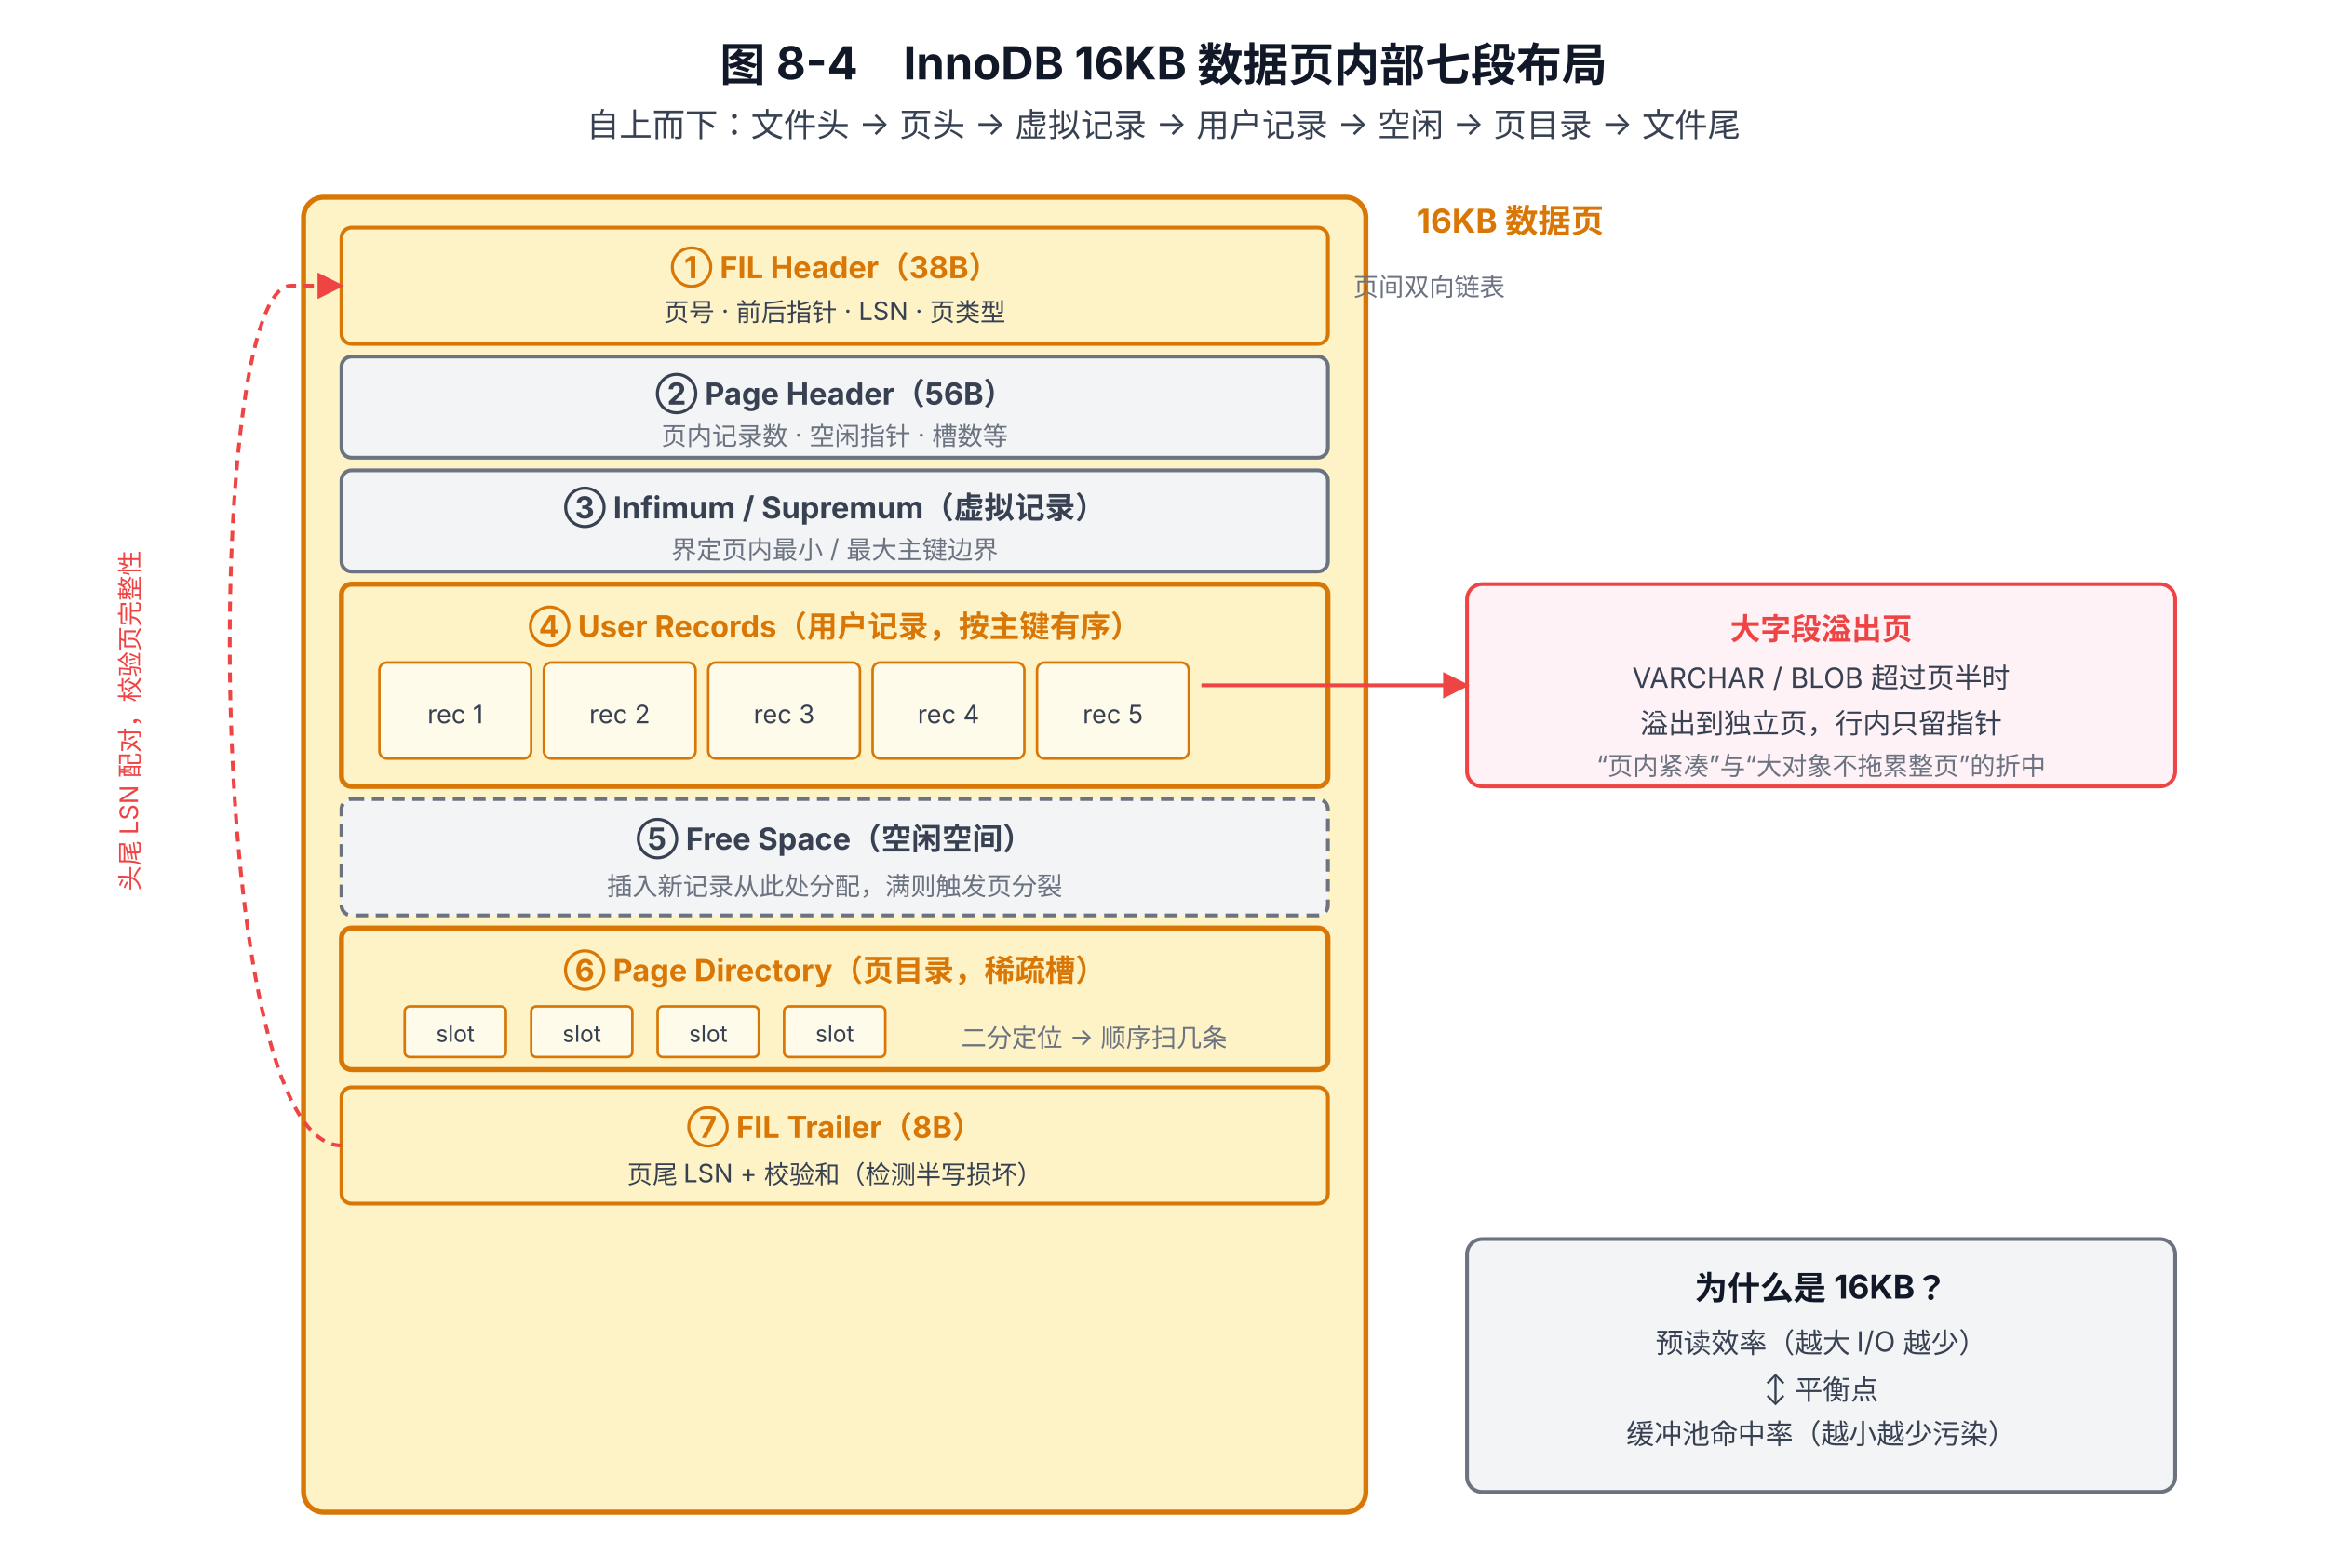
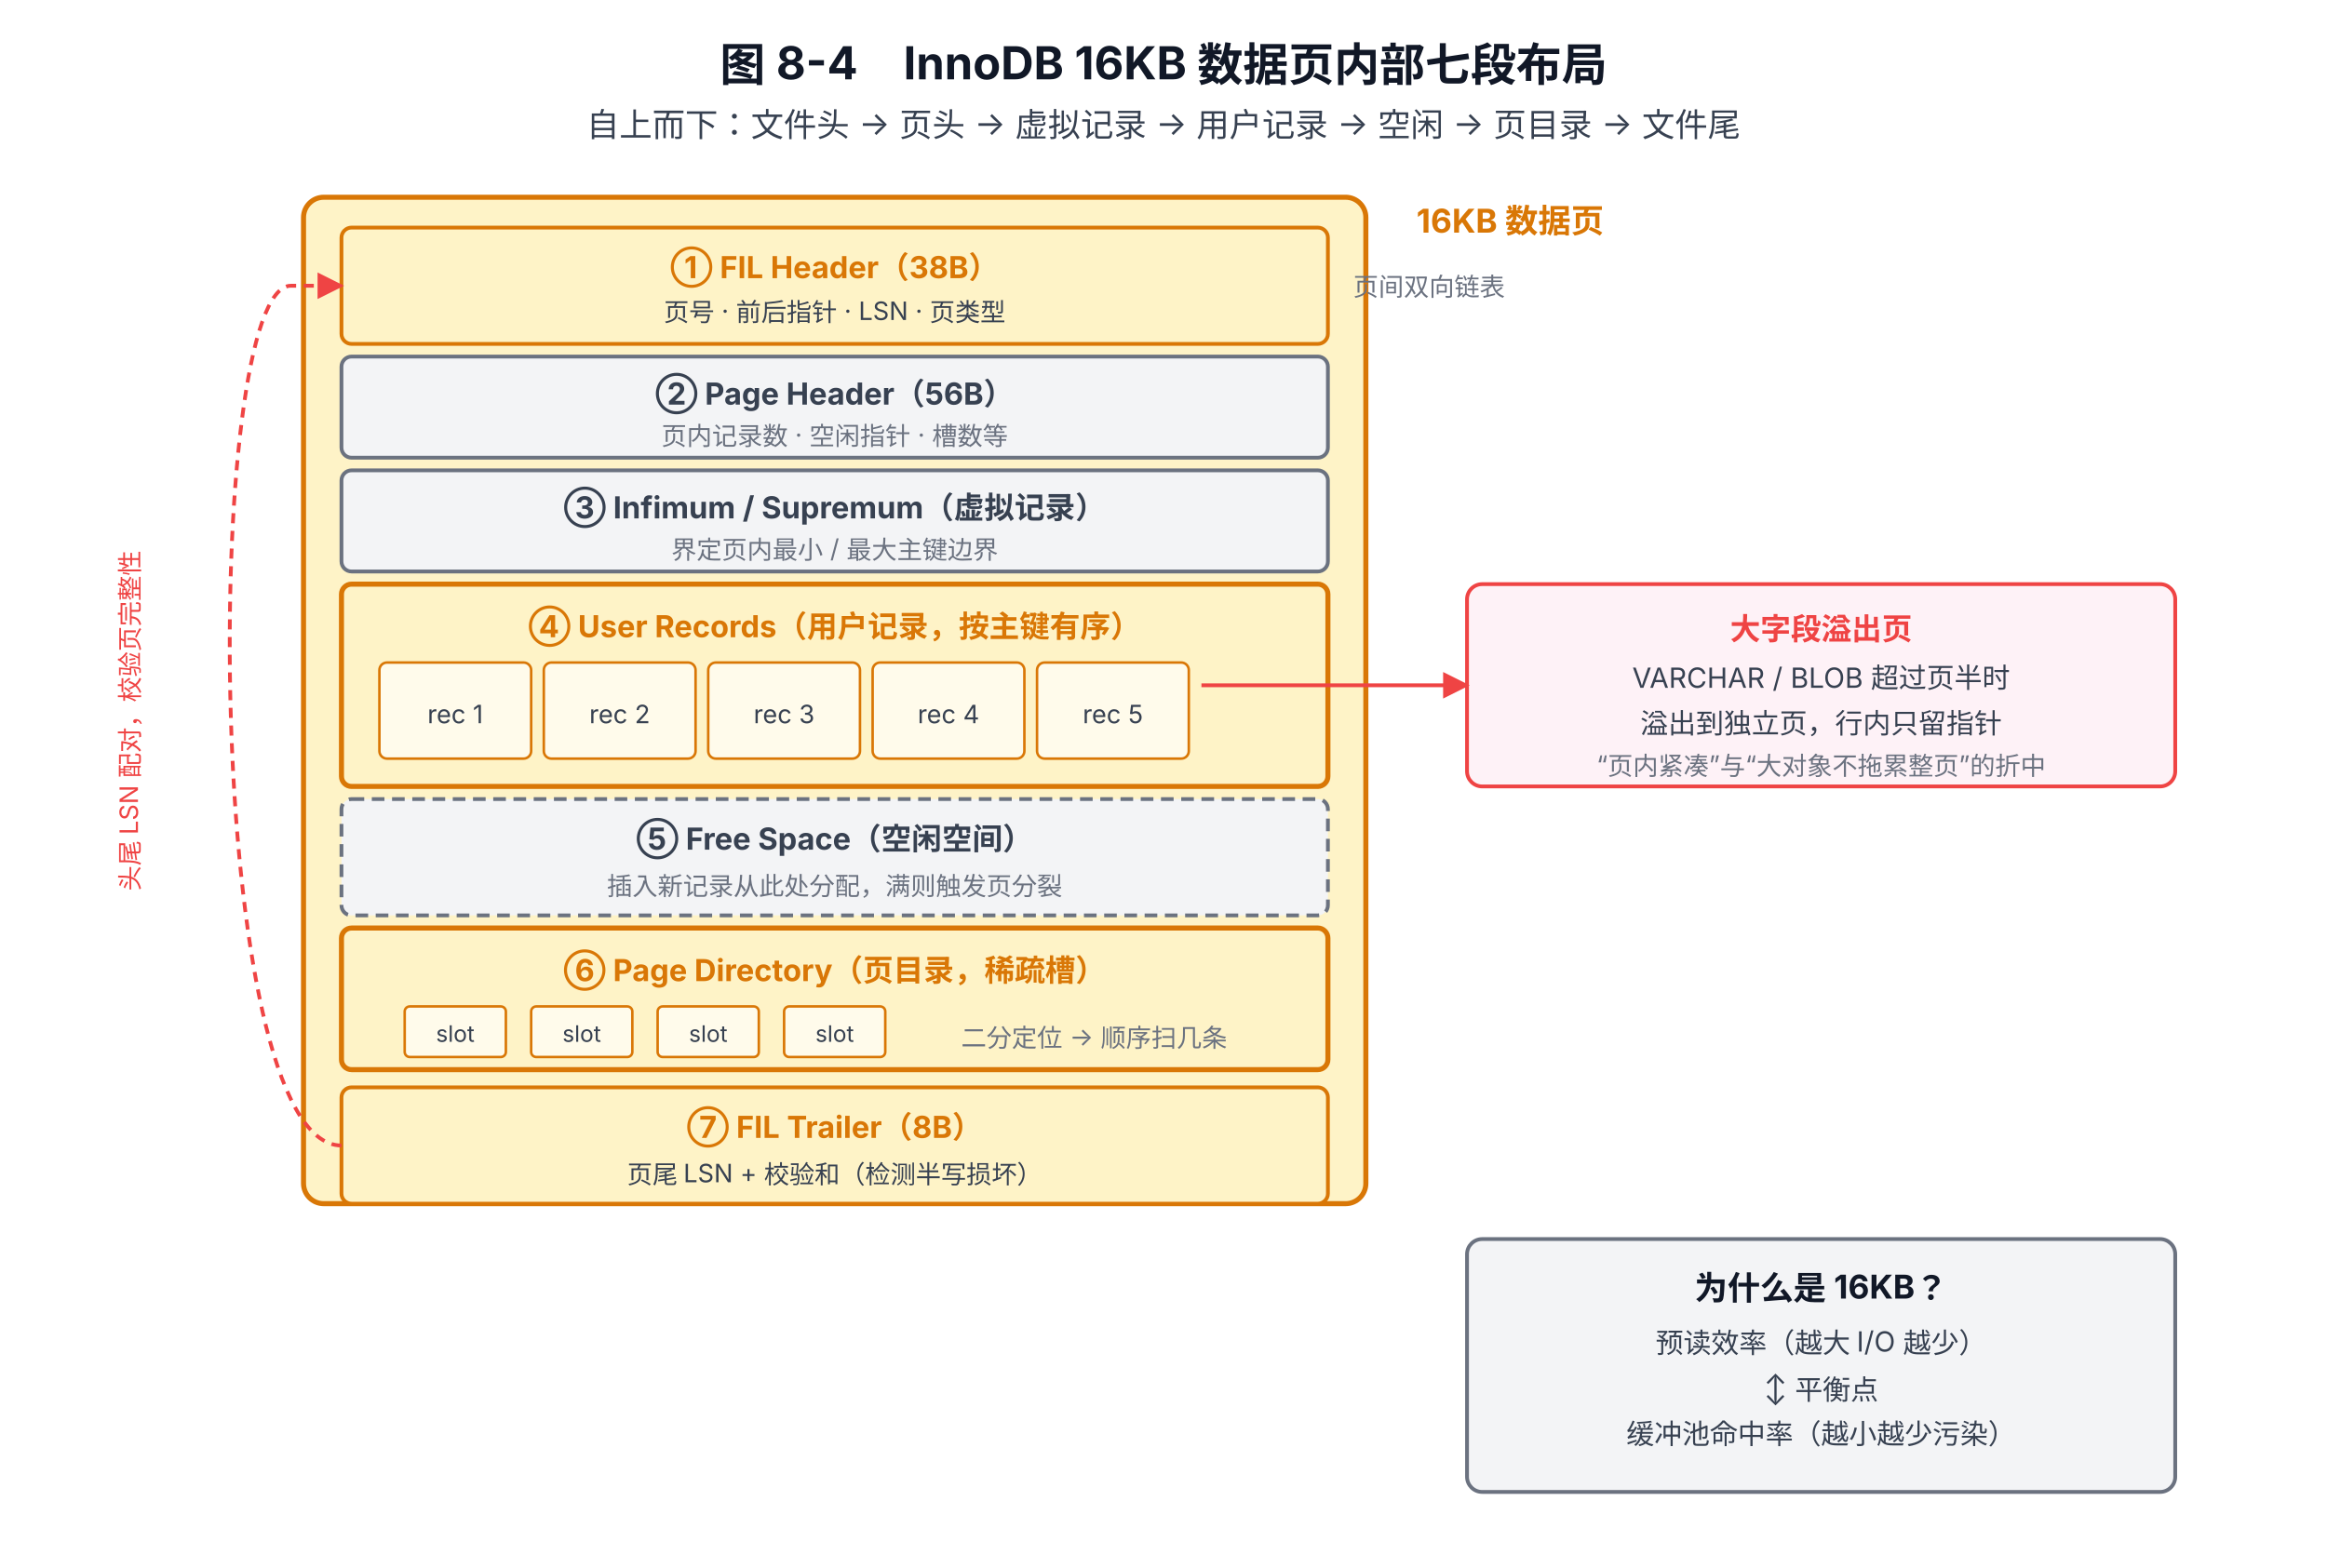
<svg xmlns="http://www.w3.org/2000/svg" viewBox="0 0 920 620" font-family="system-ui, -apple-system, 'PingFang SC', 'Microsoft YaHei', sans-serif">
  <defs>
    <marker id="arrow" viewBox="0 0 10 10" refX="9" refY="5" markerWidth="7" markerHeight="7" orient="auto-start-reverse">
      <path d="M0,0 L10,5 L0,10 z" fill="#4B5563" />
    </marker>
    <marker id="arrowR" viewBox="0 0 10 10" refX="9" refY="5" markerWidth="7" markerHeight="7" orient="auto-start-reverse">
      <path d="M0,0 L10,5 L0,10 z" fill="#EF4444" />
    </marker>
  </defs>
  <text x="460" y="32" text-anchor="middle" font-size="18" font-weight="700" fill="#111827">图 8-4　InnoDB 16KB 数据页内部七段布局</text>
  <text x="460" y="54" text-anchor="middle" font-size="13" fill="#374151">自上而下：文件头 → 页头 → 虚拟记录 → 用户记录 → 空闲 → 页目录 → 文件尾</text>
-   <rect x="120" y="78" width="420" height="520" rx="8" fill="#FEF3C7" stroke="#D97706" stroke-width="2" />
+   <rect x="120" y="78" width="420" height="398" rx="8" fill="#FEF3C7" stroke="#D97706" stroke-width="2" />
  <text x="560" y="92" font-size="13" font-weight="700" fill="#D97706">16KB 数据页</text>
  <rect x="135" y="90" width="390" height="46" rx="4" fill="#FEF3C7" stroke="#D97706" stroke-width="1.5" />
  <text x="330" y="110" text-anchor="middle" font-size="12" font-weight="700" fill="#D97706">① FIL Header（38B）</text>
  <text x="330" y="127" text-anchor="middle" font-size="10" fill="#374151">页号 · 前后指针 · LSN · 页类型</text>
  <text x="535" y="117" font-size="10" fill="#6B7280">页间双向链表</text>
  <rect x="135" y="141" width="390" height="40" rx="4" fill="#F3F4F6" stroke="#6B7280" stroke-width="1.5" />
  <text x="330" y="160" text-anchor="middle" font-size="12" font-weight="700" fill="#374151">② Page Header（56B）</text>
  <text x="330" y="176" text-anchor="middle" font-size="10" fill="#6B7280">页内记录数 · 空闲指针 · 槽数等</text>
  <rect x="135" y="186" width="390" height="40" rx="4" fill="#F3F4F6" stroke="#6B7280" stroke-width="1.5" />
  <text x="330" y="205" text-anchor="middle" font-size="12" font-weight="700" fill="#374151">③ Infimum / Supremum（虚拟记录）</text>
  <text x="330" y="221" text-anchor="middle" font-size="10" fill="#6B7280">界定页内最小 / 最大主键边界</text>
  <rect x="135" y="231" width="390" height="80" rx="4" fill="#FEF3C7" stroke="#D97706" stroke-width="2" />
  <text x="330" y="252" text-anchor="middle" font-size="12" font-weight="700" fill="#D97706">④ User Records（用户记录，按主键有序）</text>
  <rect x="150" y="262" width="60" height="38" rx="3" fill="#FFFBEB" stroke="#D97706" stroke-width="1" />
  <text x="180" y="286" text-anchor="middle" font-size="10" fill="#374151">rec 1</text>
  <rect x="215" y="262" width="60" height="38" rx="3" fill="#FFFBEB" stroke="#D97706" stroke-width="1" />
  <text x="245" y="286" text-anchor="middle" font-size="10" fill="#374151">rec 2</text>
  <rect x="280" y="262" width="60" height="38" rx="3" fill="#FFFBEB" stroke="#D97706" stroke-width="1" />
  <text x="310" y="286" text-anchor="middle" font-size="10" fill="#374151">rec 3</text>
  <rect x="345" y="262" width="60" height="38" rx="3" fill="#FFFBEB" stroke="#D97706" stroke-width="1" />
  <text x="375" y="286" text-anchor="middle" font-size="10" fill="#374151">rec 4</text>
  <rect x="410" y="262" width="60" height="38" rx="3" fill="#FFFBEB" stroke="#D97706" stroke-width="1" />
  <text x="440" y="286" text-anchor="middle" font-size="10" fill="#374151">rec 5</text>
  <rect x="135" y="316" width="390" height="46" rx="4" fill="#F3F4F6" stroke="#6B7280" stroke-width="1.5" stroke-dasharray="5 3" />
  <text x="330" y="336" text-anchor="middle" font-size="12" font-weight="700" fill="#374151">⑤ Free Space（空闲空间）</text>
  <text x="330" y="354" text-anchor="middle" font-size="10" fill="#6B7280">插入新记录从此处分配，满则触发页分裂</text>
  <rect x="135" y="367" width="390" height="56" rx="4" fill="#FEF3C7" stroke="#D97706" stroke-width="2" />
  <text x="330" y="388" text-anchor="middle" font-size="12" font-weight="700" fill="#D97706">⑥ Page Directory（页目录，稀疏槽）</text>
  <rect x="160" y="398" width="40" height="20" rx="2" fill="#FFFBEB" stroke="#D97706" stroke-width="1" />
  <text x="180" y="412" text-anchor="middle" font-size="9" fill="#374151">slot</text>
  <rect x="210" y="398" width="40" height="20" rx="2" fill="#FFFBEB" stroke="#D97706" stroke-width="1" />
  <text x="230" y="412" text-anchor="middle" font-size="9" fill="#374151">slot</text>
  <rect x="260" y="398" width="40" height="20" rx="2" fill="#FFFBEB" stroke="#D97706" stroke-width="1" />
  <text x="280" y="412" text-anchor="middle" font-size="9" fill="#374151">slot</text>
  <rect x="310" y="398" width="40" height="20" rx="2" fill="#FFFBEB" stroke="#D97706" stroke-width="1" />
  <text x="330" y="412" text-anchor="middle" font-size="9" fill="#374151">slot</text>
  <text x="380" y="414" font-size="10" fill="#6B7280">二分定位 → 顺序扫几条</text>
  <rect x="135" y="430" width="390" height="46" rx="4" fill="#FEF3C7" stroke="#D97706" stroke-width="1.5" />
  <text x="330" y="450" text-anchor="middle" font-size="12" font-weight="700" fill="#D97706">⑦ FIL Trailer（8B）</text>
  <text x="330" y="468" text-anchor="middle" font-size="10" fill="#374151">页尾 LSN + 校验和（检测半写损坏）</text>
  <path d="M 135 453 C 80 453, 80 113, 115 113 L 135 113" fill="none" stroke="#EF4444" stroke-width="1.5" stroke-dasharray="4 3" marker-end="url(#arrowR)" />
  <text x="55" y="285" text-anchor="middle" font-size="10" fill="#EF4444" transform="rotate(-90 55 285)">头尾 LSN 配对，校验页完整性</text>
  <rect x="580" y="231" width="280" height="80" rx="6" fill="#FEF2F7" stroke="#EF4444" stroke-width="1.5" />
  <text x="720" y="253" text-anchor="middle" font-size="12" font-weight="700" fill="#EF4444">大字段溢出页</text>
  <text x="720" y="272" text-anchor="middle" font-size="11" fill="#374151">VARCHAR / BLOB 超过页半时</text>
  <text x="720" y="290" text-anchor="middle" font-size="11" fill="#374151">溢出到独立页，行内只留指针</text>
  <text x="720" y="306" text-anchor="middle" font-size="10" fill="#6B7280">“页内紧凑”与“大对象不拖累整页”的折中</text>
  <line x1="475" y1="271" x2="580" y2="271" stroke="#EF4444" stroke-width="1.5" marker-end="url(#arrowR)" />
  <rect x="580" y="490" width="280" height="100" rx="6" fill="#F3F4F6" stroke="#6B7280" stroke-width="1.5" />
  <text x="720" y="514" text-anchor="middle" font-size="13" font-weight="700" fill="#111827">为什么是 16KB？</text>
  <text x="720" y="535" text-anchor="middle" font-size="11" fill="#374151">预读效率（越大 I/O 越少）</text>
  <text x="720" y="553" text-anchor="middle" font-size="11" fill="#374151">↕ 平衡点</text>
  <text x="720" y="571" text-anchor="middle" font-size="11" fill="#374151">缓冲池命中率（越小越少污染）</text>
</svg>
